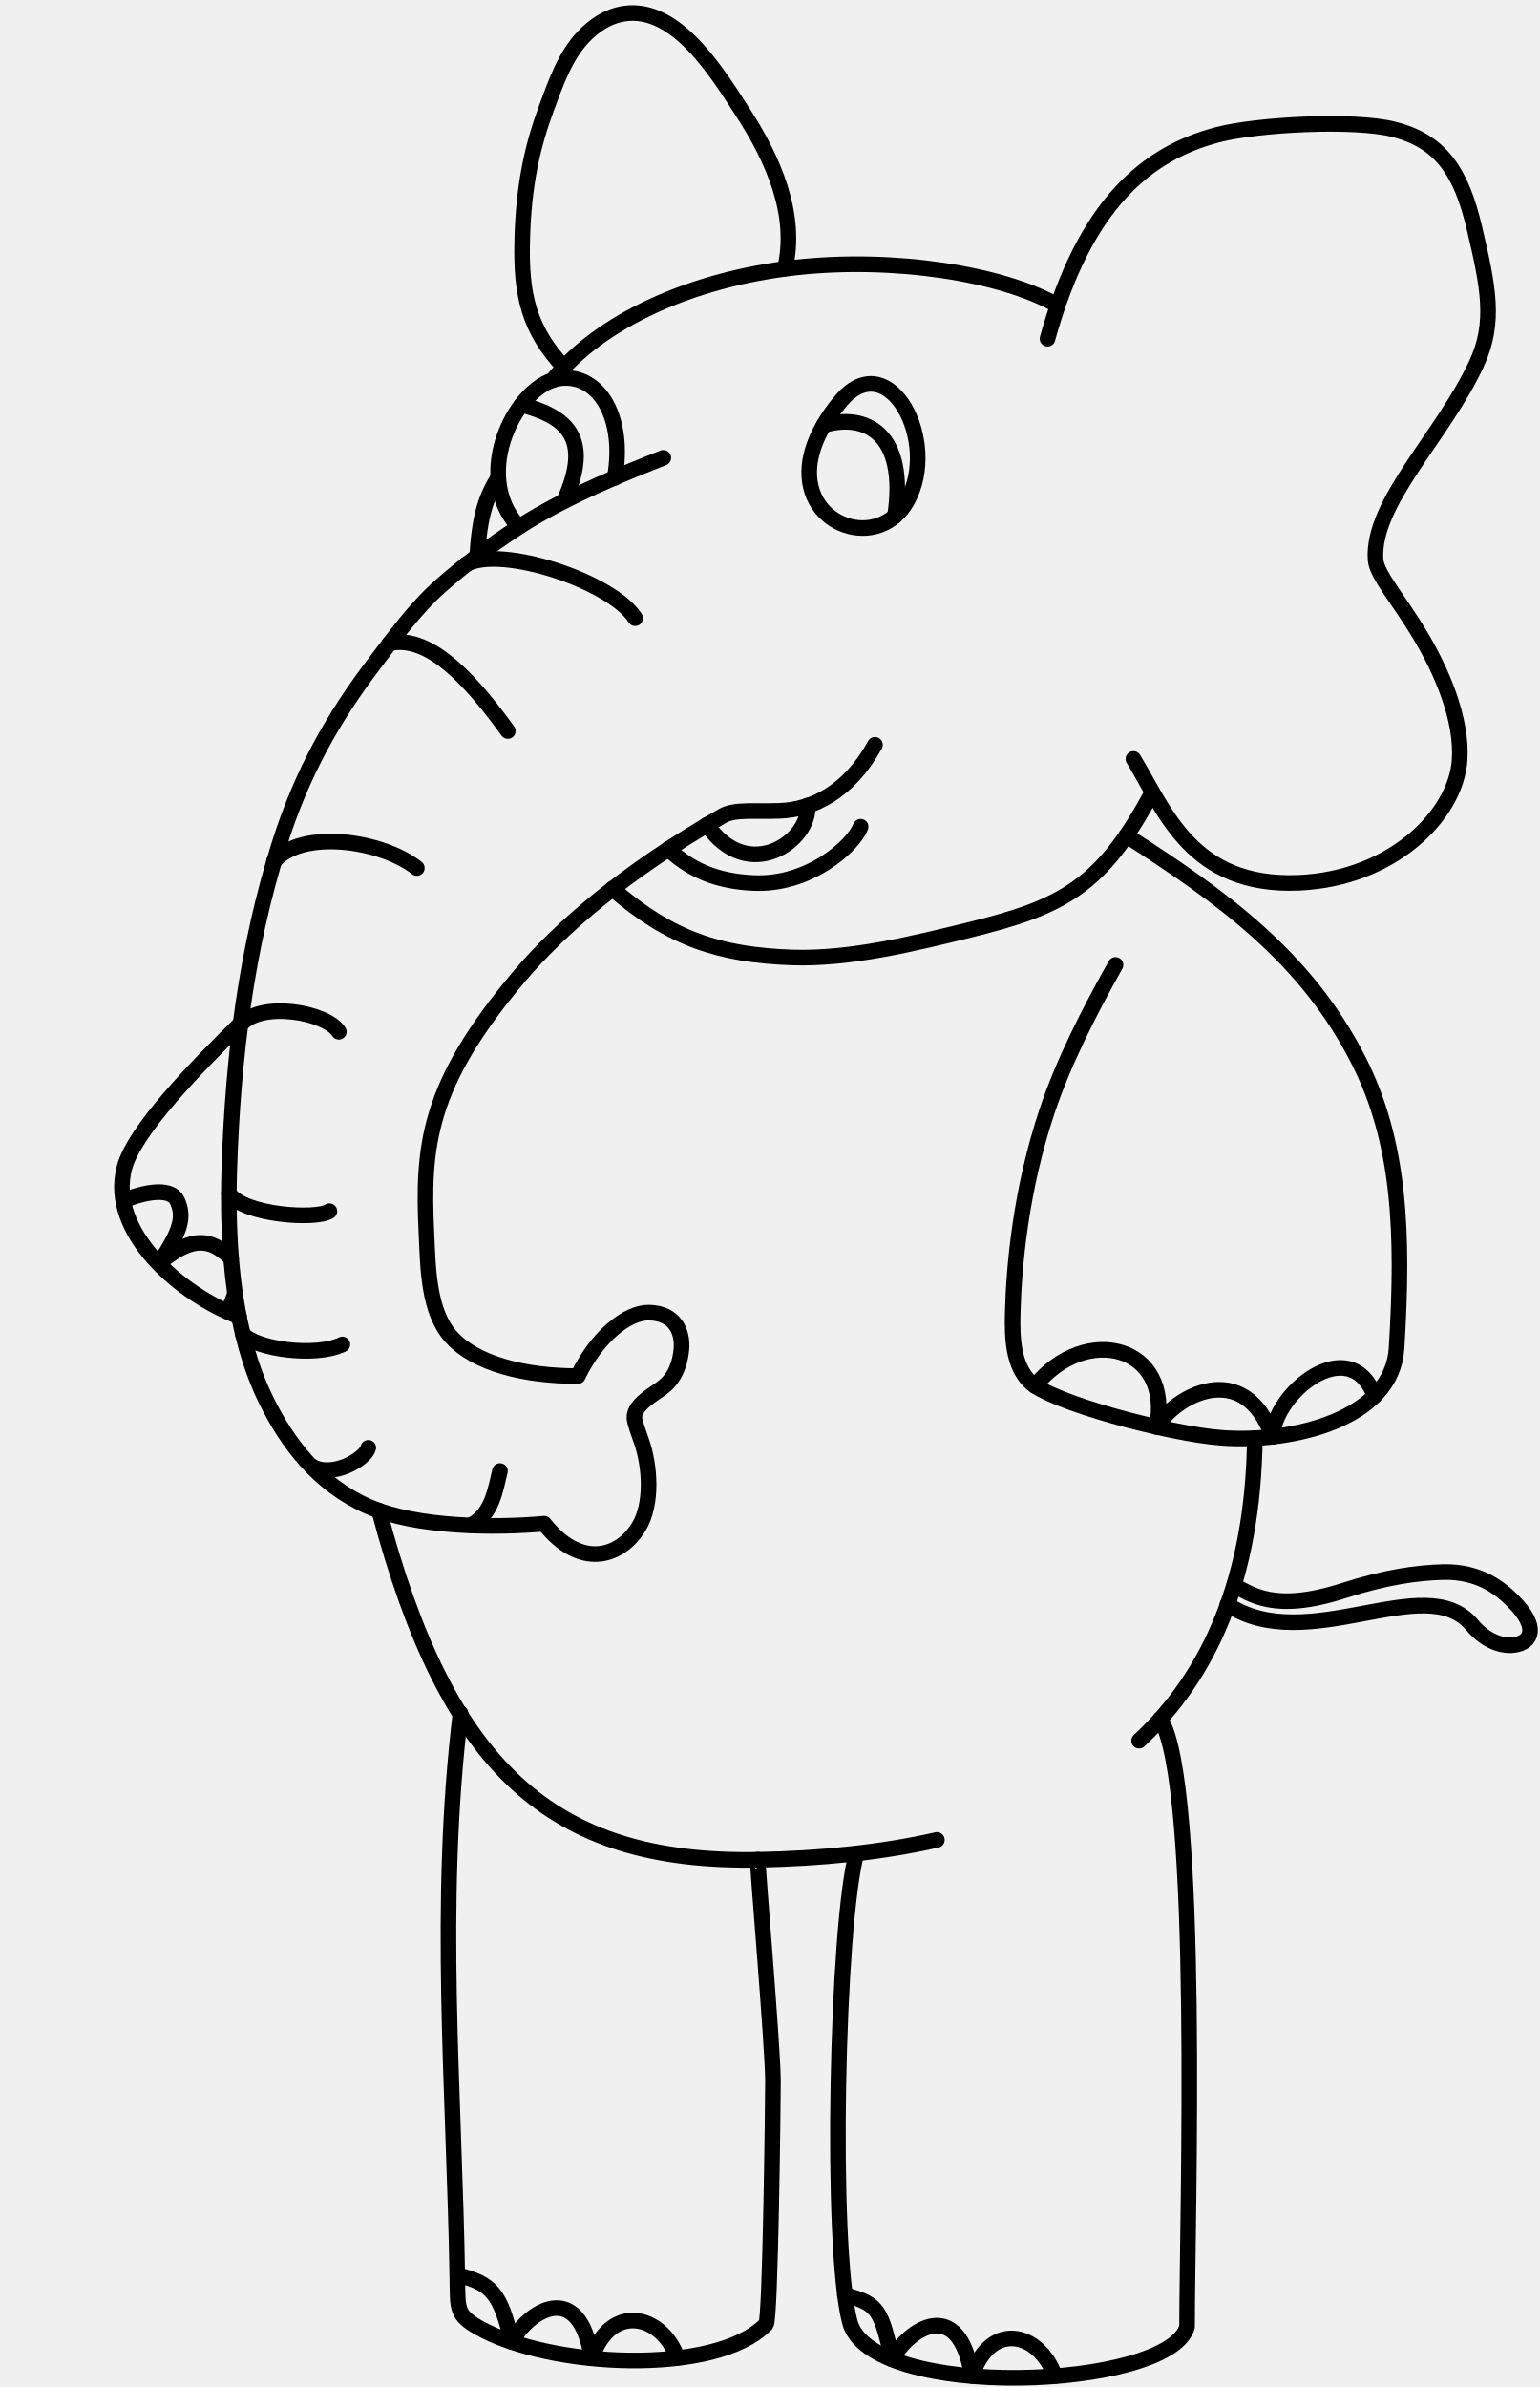
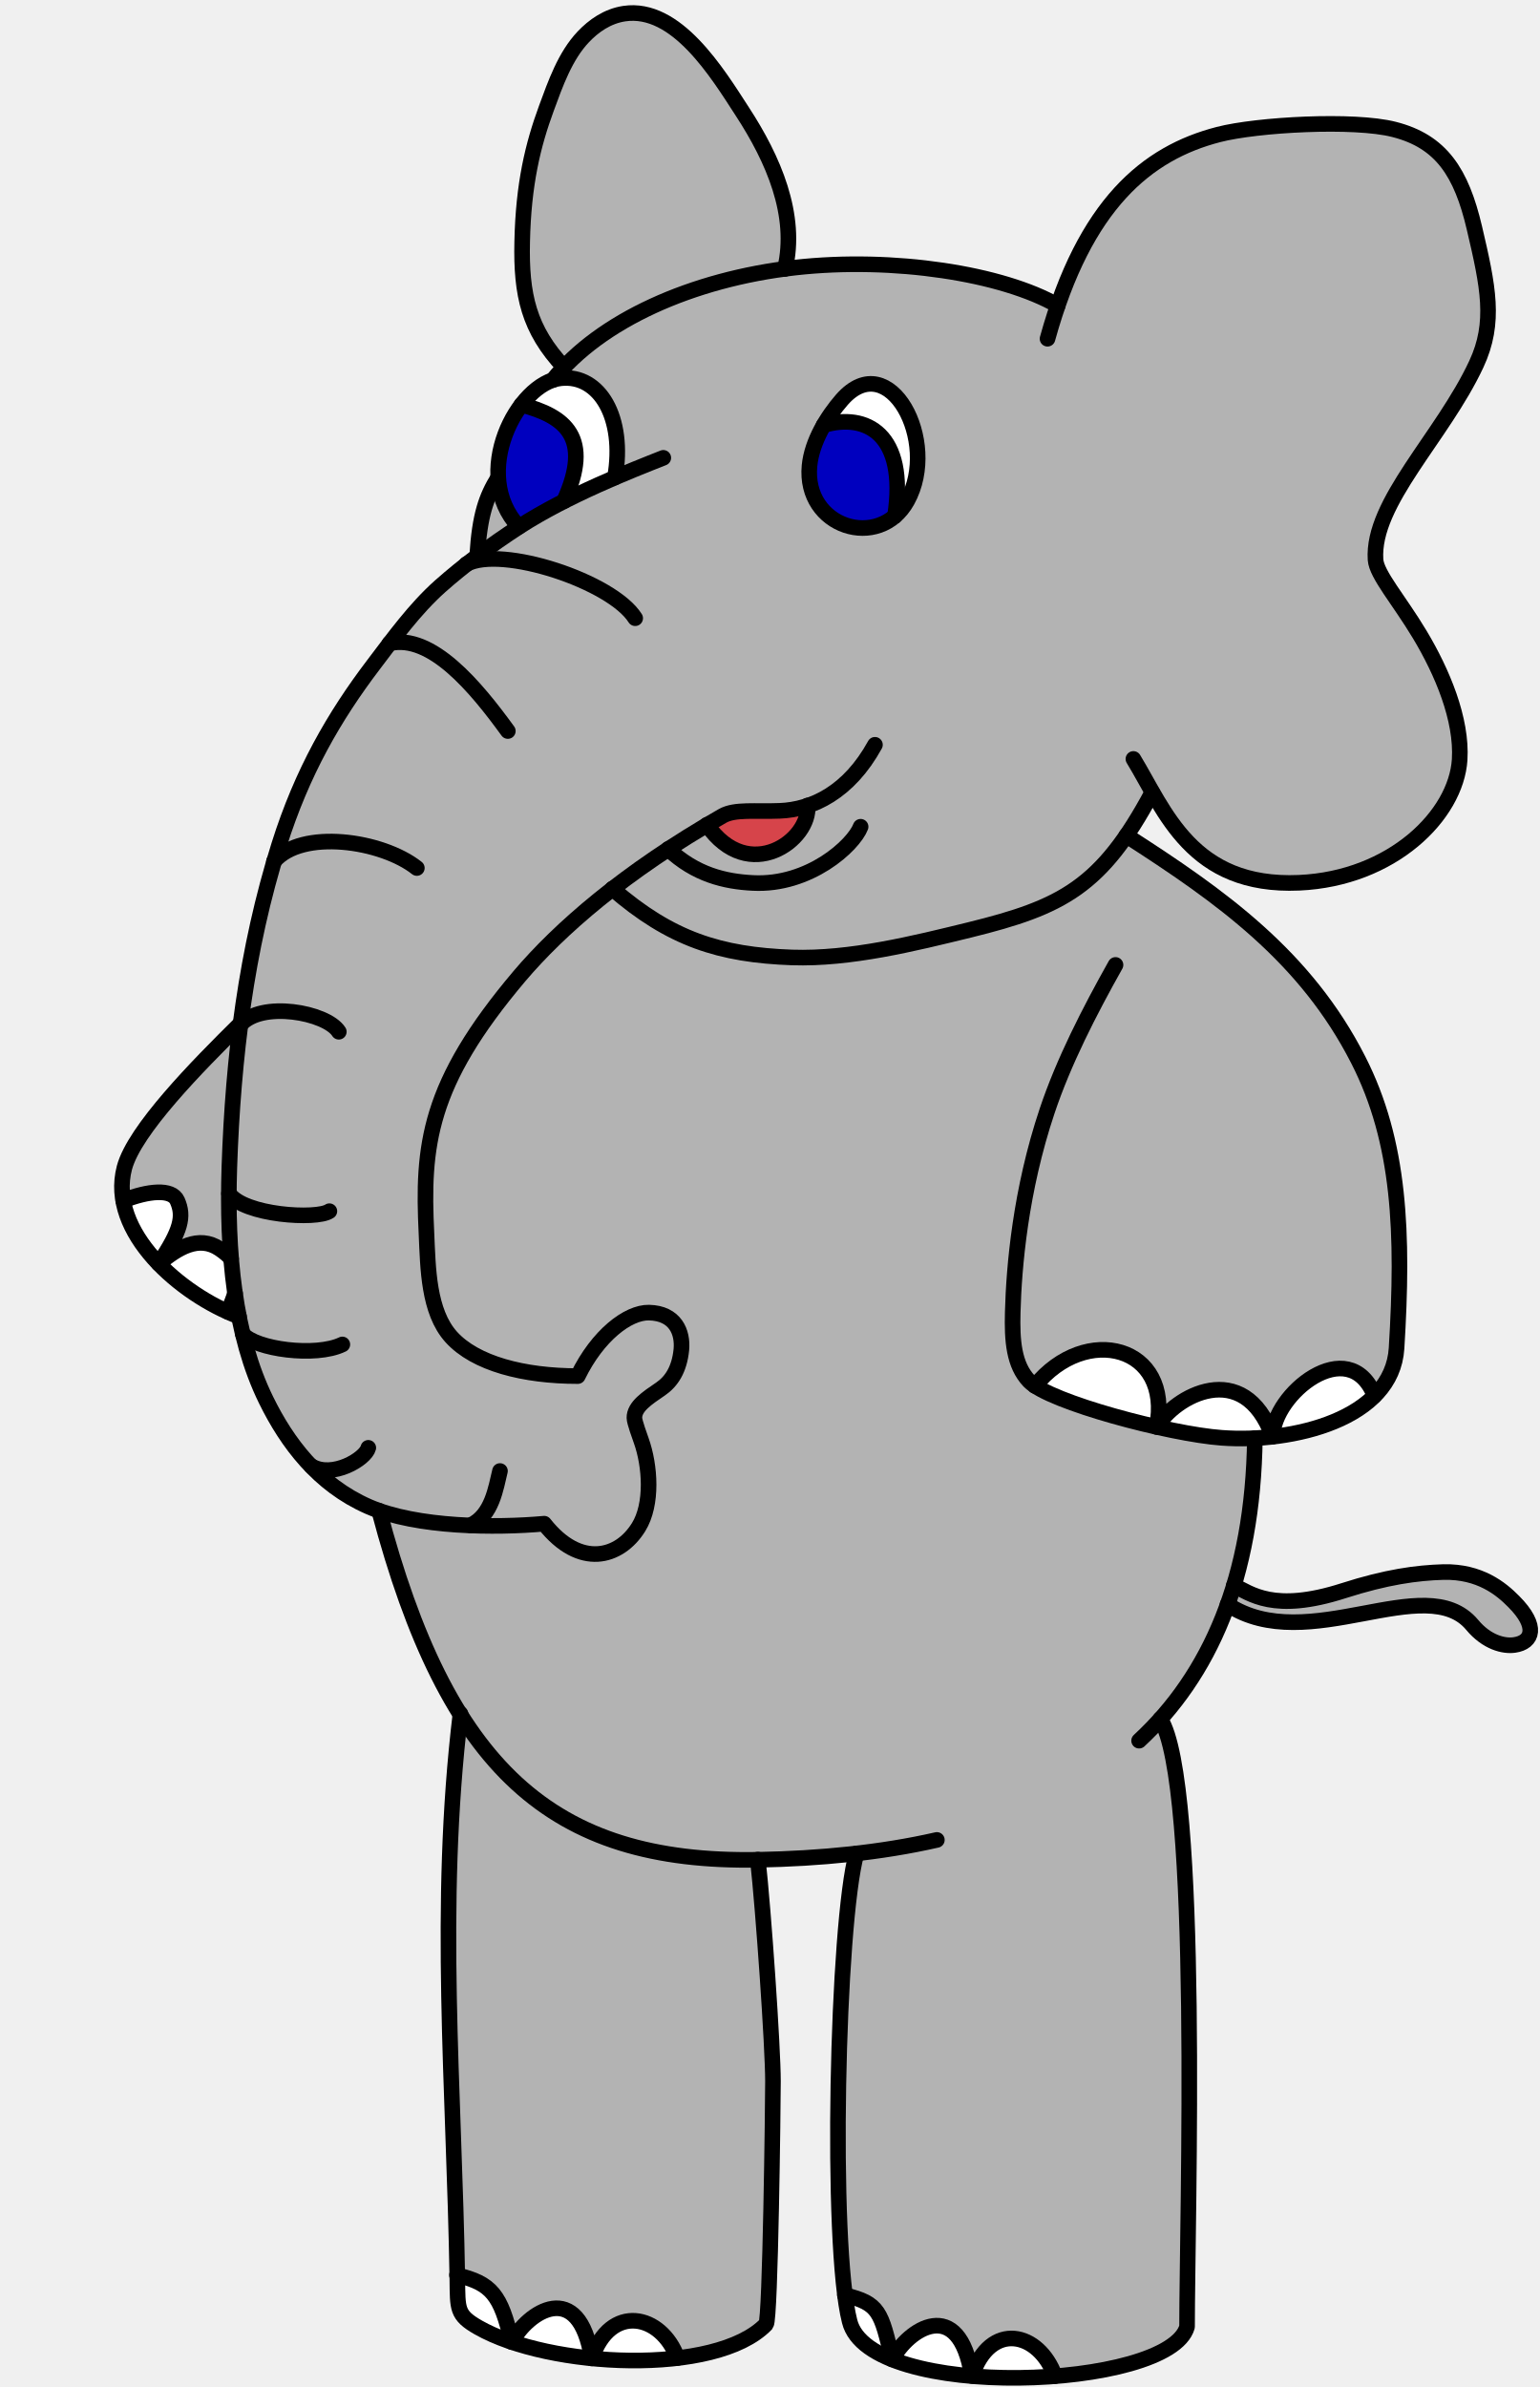
<svg xmlns="http://www.w3.org/2000/svg" xml:space="preserve" width="78.317mm" height="121.444mm" version="1.1" style="shape-rendering:geometricPrecision; text-rendering:geometricPrecision; image-rendering:optimizeQuality; fill-rule:evenodd; clip-rule:evenodd" viewBox="0 0 7832 12144">
  <defs>
    <style type="text/css">
   
    .str0 {stroke:black;stroke-width:79.37;stroke-linecap:round;stroke-linejoin:round}
-     .fil0 {fill:none}
+     .fil4 {fill:none}
+     .fil0 {fill:#0000BF}
+     .fil3 {fill:#B3B3B3}
+     .fil2 {fill:#D6444A}
+     .fil1 {fill:white}
   
  </style>
  </defs>
-   <g id="Layer_x0020_1">
-     <g id="_742313584">
-       <path class="fil0 str0" d="M2870 1868c-180,-192 -219,-369 -213,-637 6,-296 55,-495 123,-680 46,-125 95,-266 188,-364 52,-55 122,-105 208,-118 266,-40 474,302 601,498 158,242 282,525 217,799" />
-       <path class="fil0 str0" d="M5330 1723c190,-686 506,-945 870,-1039 197,-51 690,-78 893,-26 241,61 343,220 409,501 70,298 109,481 10,693 -173,371 -532,704 -513,995 5,76 120,206 225,381 114,190 216,431 203,637 -18,282 -343,605 -817,626 -547,24 -682,-365 -843,-630" />
-       <path class="fil0 str0" d="M4284 2033c-76,87 -153,213 -165,336 -30,314 355,434 497,179 168,-302 -92,-788 -332,-515z" />
-       <path class="fil0 str0" d="M4191 2163c215,-64 426,43 363,462" />
-       <path class="fil0 str0" d="M3128 2431c54,-306 -79,-528 -274,-507 -222,23 -463,488 -214,756" />
-       <path class="fil0 str0" d="M2653 2059c222,58 365,164 218,488" />
-       <path class="fil0 str0" d="M2428 2828c13,-209 46,-300 107,-399" />
-       <path class="fil0 str0" d="M2813 1933c239,-301 709,-513 1233,-572 501,-56 1055,31 1336,193" />
-       <path class="fil0 str0" d="M3116 4521c296,257 548,337 914,350 296,10 621,-71 903,-140 471,-116 672,-218 930,-700" />
-       <path class="fil0 str0" d="M3400 4319c139,131 289,166 431,173 287,15 512,-191 548,-286" />
-       <path class="fil0 str0" d="M3597 4196c213,307 529,77 512,-98" />
-       <path class="fil0 str0" d="M5731 4251c483,310 912,615 1180,1141 214,419 231,885 195,1467 -22,361 -528,483 -890,456 -264,-19 -876,-181 -979,-288 -79,-83 -88,-207 -84,-351 6,-230 39,-618 175,-1024 84,-251 215,-506 348,-743" />
-       <path class="fil0 str0" d="M1224 5207c-219,216 -540,542 -591,734 -86,328 288,647 583,757" />
-       <path class="fil0 str0" d="M635 6105c127,-50 239,-58 267,4 36,81 21,150 -92,318 93,-78 200,-146 308,-73 25,17 44,33 58,50m20 175c-9,29 -22,60 -36,94" />
-       <path class="fil0 str0" d="M5266 7051c259,-320 701,-204 620,209 87,-154 442,-358 590,50 -1,-214 389,-541 518,-209" />
-       <path class="fil0 str0" d="M6385 7317c-9,715 -232,1208 -589,1539m-1029 505c-285,65 -594,95 -912,101 -1050,18 -1579,-464 -1926,-1776" />
-       <path class="fil0 str0" d="M6280 8068c84,38 198,140 555,25 218,-70 372,-91 509,-95 185,-4 293,85 357,150 127,127 96,208 4,221 -54,8 -141,-13 -215,-102 -237,-284 -836,166 -1245,-104" />
-       <path class="fil0 str0" d="M3856 9461c-6,-2 77,953 77,1128 0,108 -13,1210 -35,1236 -255,264 -1103,223 -1465,16 -110,-63 -104,-93 -106,-245 -16,-981 -102,-1894 16,-2879" />
-       <path class="fil0 str0" d="M5904 8746c206,317 136,2551 136,3092 -89,320 -1617,382 -1717,-28 -100,-392 -64,-2023 35,-2380" />
-       <path class="fil0 str0" d="M2329 11575c174,42 218,96 275,340 79,-153 342,-330 407,83 94,-282 354,-227 436,-2" />
-       <path class="fil0 str0" d="M4299 11677c174,42 184,83 241,327 79,-153 340,-329 405,84 94,-282 341,-225 423,1" />
-       <g>
-         <path class="fil0 str0" d="M2121 4416c-178,-141 -586,-200 -727,-34" />
-         <path class="fil0 str0" d="M1724 5249c-63,-99 -396,-159 -501,-35" />
-         <path class="fil0 str0" d="M1676 6162c-63,44 -435,22 -511,-90" />
-         <path class="fil0 str0" d="M1236 6787c63,77 370,119 506,53" />
-         <path class="fil0 str0" d="M1583 7458c108,66 277,-36 291,-92" />
-         <path class="fil0 str0" d="M2394 7760c110,-51 129,-191 150,-276" />
-         <path class="fil0 str0" d="M1982 3273c213,-50 438,220 602,446" />
-         <path class="fil0 str0" d="M2373 2870c180,-97 742,89 859,275" />
-         <path class="fil0 str0" d="M3375 2329c-159,63 -485,190 -734,351 -146,95 -280,195 -401,302 -130,116 -236,263 -340,400 -199,262 -363,545 -480,917 -168,534 -234,1079 -253,1639 -14,433 24,853 187,1185 107,218 266,430 521,542 247,108 648,109 894,87 182,231 383,174 480,18 73,-117 59,-314 14,-440 -7,-20 -35,-96 -35,-116 -1,-58 65,-101 134,-148 55,-38 95,-99 105,-200 8,-88 -30,-185 -165,-188 -107,-2 -261,116 -362,323 -274,0 -521,-63 -644,-199 -117,-130 -118,-351 -126,-525 -22,-448 6,-759 474,-1312 202,-238 533,-529 1032,-814 63,-36 169,-21 291,-26 166,-6 352,-94 485,-336" />
-       </g>
-     </g>
+   <g id="Colours">
+     <path class="fil0" d="M2871 2549c147,-324 5,-432 -217,-490 -75,98 -126,236 -118,370 5,90 37,177 105,251 72,-47 151,-90 230,-131z" />
+     <path class="fil0" d="M4554 2625c63,-419 -147,-526 -363,-462 -37,64 -65,135 -72,205 -27,275 266,401 434,257z" />
+     <path class="fil1" d="M3129 2429c53,-305 -79,-526 -275,-505 -14,1 -27,4 -41,9 -57,19 -113,65 -160,126 222,58 364,166 217,490 88,-45 177,-85 258,-120z" />
+     <path class="fil1" d="M4616 2548c168,-302 -92,-788 -332,-515 -33,37 -66,82 -94,131 215,-64 426,43 363,462 24,-20 45,-46 62,-78z" />
+     <path class="fil1" d="M808 6429c113,-168 130,-240 94,-321 -28,-62 -148,-50 -275,0 21,116 90,226 181,321z" />
+     <path class="fil1" d="M1197 6580c-8,-57 -15,-116 -20,-175 -14,-17 -33,-34 -58,-50 -109,-73 -218,-3 -310,75 101,105 230,191 352,245 14,-34 27,-66 36,-95z" />
+     <path class="fil1" d="M5886 7260c82,-413 -361,-529 -620,-209 104,70 376,154 620,209z" />
+     <path class="fil1" d="M6476 7309c-148,-408 -503,-203 -590,-49 127,29 246,49 330,55 54,4 111,5 169,2 30,-2 61,-4 91,-7z" />
+     <path class="fil1" d="M6994 7101c-132,-323 -519,-4 -518,209 199,-23 399,-88 518,-209z" />
+     <path class="fil1" d="M2604 11916c-57,-244 -106,-299 -279,-341 0,7 0,14 0,20 3,152 -3,183 106,245 49,28 108,54 173,75z" />
+     <path class="fil1" d="M3011 11999c-65,-413 -327,-236 -407,-83 120,40 261,69 407,83z" />
+     <path class="fil1" d="M3447 11997c-82,-225 -342,-280 -436,2 147,15 298,15 436,-2z" />
+     <path class="fil1" d="M4540 12004c-57,-244 -67,-285 -241,-327 7,53 15,98 24,133 20,84 101,148 217,195z" />
+     <path class="fil1" d="M4945 12089c-65,-413 -325,-237 -405,-84 110,44 252,71 405,84z" />
+     <path class="fil1" d="M5368 12089c-82,-225 -329,-283 -423,-1 138,12 284,12 423,1z" />
+     <path class="fil2" d="M3597 4196c213,307 529,77 512,-98 -48,16 -96,24 -142,26 -122,5 -228,-10 -291,26 -27,15 -53,31 -79,46z" />
+     <path class="fil3" d="M3994 1368c65,-274 -60,-559 -217,-801 -128,-196 -335,-538 -601,-498 -86,13 -156,63 -208,118 -93,98 -141,238 -188,364 -68,185 -117,384 -123,680 -6,268 33,445 213,637 243,-257 660,-439 1124,-501z" />
+     <path class="fil3" d="M3597 4196c26,-15 52,-31 79,-46 63,-36 169,-21 291,-26 46,-2 94,-10 142,-26 17,175 -299,404 -512,98zm3915 -2344c99,-212 61,-395 -10,-693 -66,-281 -168,-440 -409,-501 -202,-52 -696,-25 -893,26 -333,86 -626,310 -818,871 -281,-162 -835,-249 -1336,-193 -17,2 -35,4 -52,6 -465,61 -881,244 -1124,501 -20,21 -39,43 -56,65 14,-5 27,-8 41,-9 195,-20 328,200 275,505 -81,35 -170,75 -258,120 -79,40 -158,84 -230,131 -74,48 -145,97 -212,148 -19,14 -37,28 -55,43 -46,36 -91,74 -134,112 -96,85 -179,188 -257,291 -28,37 -55,73 -82,109 -199,262 -363,545 -480,917 -9,27 -17,54 -25,81 -81,273 -135,549 -171,828 0,2 -1,5 -1,7 -31,238 -48,479 -55,723 -1,45 -2,90 -3,134 -1,113 3,225 12,333 5,59 11,118 20,175 6,40 12,79 20,118 6,30 12,60 20,90 29,119 67,231 118,334 58,119 132,236 229,336 80,83 177,155 292,205 17,8 35,15 54,21 135,47 303,69 465,75 137,6 270,0 375,-9 182,231 383,174 480,18 73,-117 59,-314 14,-440 -7,-20 -35,-96 -35,-116 -1,-58 65,-101 134,-148 55,-38 95,-99 105,-200 8,-88 -30,-185 -165,-188 -107,-2 -261,116 -362,323 -274,0 -521,-63 -644,-199 -117,-130 -118,-351 -126,-525 -22,-448 6,-759 474,-1312 114,-135 269,-286 472,-443 296,257 548,337 914,350 296,10 621,-71 903,-140 388,-96 593,-182 797,-479 44,-63 87,-136 133,-221 135,235 308,481 747,462 474,-21 799,-344 817,-626 13,-206 -89,-448 -203,-637 -105,-176 -220,-305 -225,-381 -19,-291 339,-624 513,-995zm-3228 181c240,-273 500,213 332,515 -18,31 -39,57 -62,78 -168,145 -461,19 -434,-257 7,-70 35,-141 72,-205 28,-49 61,-93 94,-131z" />
+     <path class="fil3" d="M2641 2680c-68,-73 -100,-161 -105,-251 -61,98 -94,190 -107,399 67,-51 138,-100 212,-148z" />
+     <path class="fil3" d="M5886 7260c-244,-55 -516,-139 -620,-209 259,-320 701,-204 620,209zm1220 -401c36,-582 19,-1048 -195,-1467 -268,-526 -697,-831 -1180,-1141 -205,297 -410,383 -797,479 -282,70 -607,151 -903,140 -366,-13 -618,-93 -914,-350 -203,157 -358,309 -472,443 -468,553 -496,864 -474,1312 8,174 9,395 126,525 122,136 370,199 644,199 101,-206 255,-325 362,-323 135,3 173,100 165,188 -10,101 -50,162 -105,200 -69,47 -135,90 -134,148 0,19 28,96 35,116 46,126 60,323 -14,440 -97,156 -298,213 -480,-18 -105,9 -238,15 -375,9 -162,-7 -330,-28 -465,-75 114,430 247,770 411,1033 338,541 808,755 1515,743 171,-3 339,-13 503,-32 -90,326 -129,1708 -59,2248 174,42 184,83 241,327 79,-153 340,-329 405,84 94,-282 341,-225 423,1 337,-26 634,-116 672,-252 0,-541 69,-2775 -136,-3092 144,-160 260,-353 342,-582 11,-31 22,-63 32,-96 66,-218 103,-467 107,-750 -58,3 -115,2 -169,-2 -84,-6 -203,-27 -330,-55 87,-154 442,-358 590,49 -1,-213 386,-532 518,-209 64,-64 105,-144 111,-242z" />
+     <path class="fil3" d="M3856 9461c-706,12 -1177,-202 -1515,-743 -117,978 -33,1884 -16,2857 174,42 223,97 279,341 79,-153 342,-330 407,83 94,-282 354,-227 436,-2 193,-23 359,-78 450,-173 23,-26 35,-1129 35,-1236 0,-174 -48,-866 -77,-1128z" />
+     <path class="fil3" d="M7702 8148c-65,-65 -172,-154 -357,-150 -137,3 -291,24 -509,95 -357,115 -473,12 -558,-26 -10,33 -21,65 -32,96 409,269 1009,-180 1245,104 74,89 160,110 215,102 92,-13 123,-94 -4,-221z" />
+     <path class="fil3" d="M1168 5937c8,-244 25,-485 55,-723 0,-2 1,-5 1,-7 -219,216 -540,542 -591,734 -15,57 -16,113 -6,168 127,-50 247,-62 275,0 36,81 19,152 -94,321 93,-78 202,-148 310,-75 25,17 44,33 58,50 -9,-109 -12,-220 -12,-333 0,-45 1,-90 3,-134z" />
+   </g>
+   <g id="lineart">
+     <path class="fil4 str0" d="M2870 1868c-180,-192 -219,-369 -213,-637 6,-296 55,-495 123,-680 46,-125 95,-266 188,-364 52,-55 122,-105 208,-118 266,-40 474,302 601,498 158,242 282,527 217,801" />
+     <path class="fil4 str0" d="M5330 1723c190,-686 506,-945 870,-1039 197,-51 690,-78 893,-26 241,61 343,220 409,501 70,298 109,481 10,693 -173,371 -532,704 -513,995 5,76 120,206 225,381 114,190 216,431 203,637 -18,282 -343,605 -817,626 -547,24 -682,-365 -843,-630" />
+     <path class="fil4 str0" d="M4284 2033c-76,87 -153,213 -165,336 -30,314 355,434 497,179 168,-302 -92,-788 -332,-515z" />
+     <path class="fil4 str0" d="M4191 2163c215,-64 426,43 363,462" />
+     <path class="fil4 str0" d="M3129 2429c53,-305 -79,-526 -275,-505 -222,23 -463,488 -214,756 -249,-268 -8,-733 214,-756" />
+     <path class="fil4 str0" d="M2653 2059c222,58 364,166 217,490" />
+     <path class="fil4 str0" d="M2428 2828c13,-209 46,-300 107,-399" />
+     <path class="fil4 str0" d="M2813 1933c239,-301 709,-513 1233,-572 501,-56 1055,31 1336,193" />
+     <path class="fil4 str0" d="M3116 4521c296,257 548,337 914,350 296,10 621,-71 903,-140 471,-116 672,-218 930,-700" />
+     <path class="fil4 str0" d="M5731 4251c483,310 912,615 1180,1141 214,419 231,885 195,1467 -22,361 -528,483 -890,456 -264,-19 -876,-181 -979,-288 -79,-83 -88,-207 -84,-351 6,-230 39,-618 175,-1024 84,-251 215,-506 348,-743" />
+     <path class="fil4 str0" d="M1224 5207c-219,216 -540,542 -591,734 -86,328 288,647 583,757" />
+     <path class="fil4 str0" d="M627 6108c127,-50 247,-62 275,0 36,81 19,152 -94,321 93,-78 202,-148 310,-75 25,17 44,33 58,50m20 175c-9,29 -22,61 -36,95" />
+     <path class="fil4 str0" d="M5266 7051c259,-320 701,-204 620,209 87,-154 442,-358 590,49 -1,-213 386,-532 518,-209" />
+     <path class="fil4 str0" d="M6385 7317c-9,715 -232,1208 -589,1539m-1029 505c-285,65 -594,95 -912,101 -1050,18 -1579,-464 -1926,-1776" />
+     <path class="fil4 str0" d="M6278 8067c84,38 200,141 558,26 218,-70 372,-91 509,-95 185,-4 293,85 357,150 127,127 96,208 4,221 -54,8 -141,-13 -215,-102 -237,-284 -836,166 -1245,-104" />
+     <path class="fil4 str0" d="M2121 4416c-178,-141 -586,-200 -727,-34" />
+     <path class="fil4 str0" d="M1724 5249c-63,-99 -396,-159 -501,-35" />
+     <path class="fil4 str0" d="M1676 6162c-63,44 -435,22 -511,-90" />
+     <path class="fil4 str0" d="M1236 6787c63,77 370,119 506,53" />
+     <path class="fil4 str0" d="M1583 7458c108,66 277,-36 291,-92" />
+     <path class="fil4 str0" d="M2394 7760c110,-51 129,-191 150,-276" />
+     <path class="fil4 str0" d="M1982 3273c213,-50 438,220 602,446" />
+     <path class="fil4 str0" d="M2373 2870c180,-97 742,89 859,275" />
+     <path class="fil4 str0" d="M3856 9461c29,261 77,953 77,1128 0,108 -13,1210 -35,1236 -255,264 -1103,223 -1465,16 -110,-63 -104,-93 -106,-245 -16,-981 -102,-1892 16,-2877" />
+     <path class="fil4 str0" d="M5904 8746c206,317 136,2551 136,3092 -89,320 -1617,382 -1717,-28 -100,-392 -64,-2023 35,-2380" />
+     <path class="fil4 str0" d="M2325 11575c174,42 223,97 279,341 79,-153 342,-330 407,83 94,-282 354,-227 436,-2" />
+     <path class="fil4 str0" d="M4299 11677c174,42 184,83 241,327 79,-153 340,-329 405,84 94,-282 341,-225 423,1" />
+     <path class="fil4 str0" d="M3375 2329c-159,63 -485,190 -734,351 -146,95 -280,195 -401,302 -130,116 -236,263 -340,400 -199,262 -363,545 -480,917 -168,534 -234,1079 -253,1639 -14,433 24,853 187,1185 107,218 266,430 521,542 247,108 648,109 894,87 182,231 383,174 480,18 73,-117 59,-314 14,-440 -7,-20 -35,-96 -35,-116 -1,-58 65,-101 134,-148 55,-38 95,-99 105,-200 8,-88 -30,-185 -165,-188 -107,-2 -261,116 -362,323 -274,0 -521,-63 -644,-199 -117,-130 -118,-351 -126,-525 -22,-448 6,-759 474,-1312 202,-238 533,-529 1032,-814 63,-36 169,-21 291,-26 166,-6 352,-94 485,-336" />
+     <path class="fil4 str0" d="M3400 4319c139,131 289,166 431,173 287,15 512,-191 548,-286" />
+     <path class="fil4 str0" d="M3597 4196c213,307 529,77 512,-98" />
  </g>
</svg>
